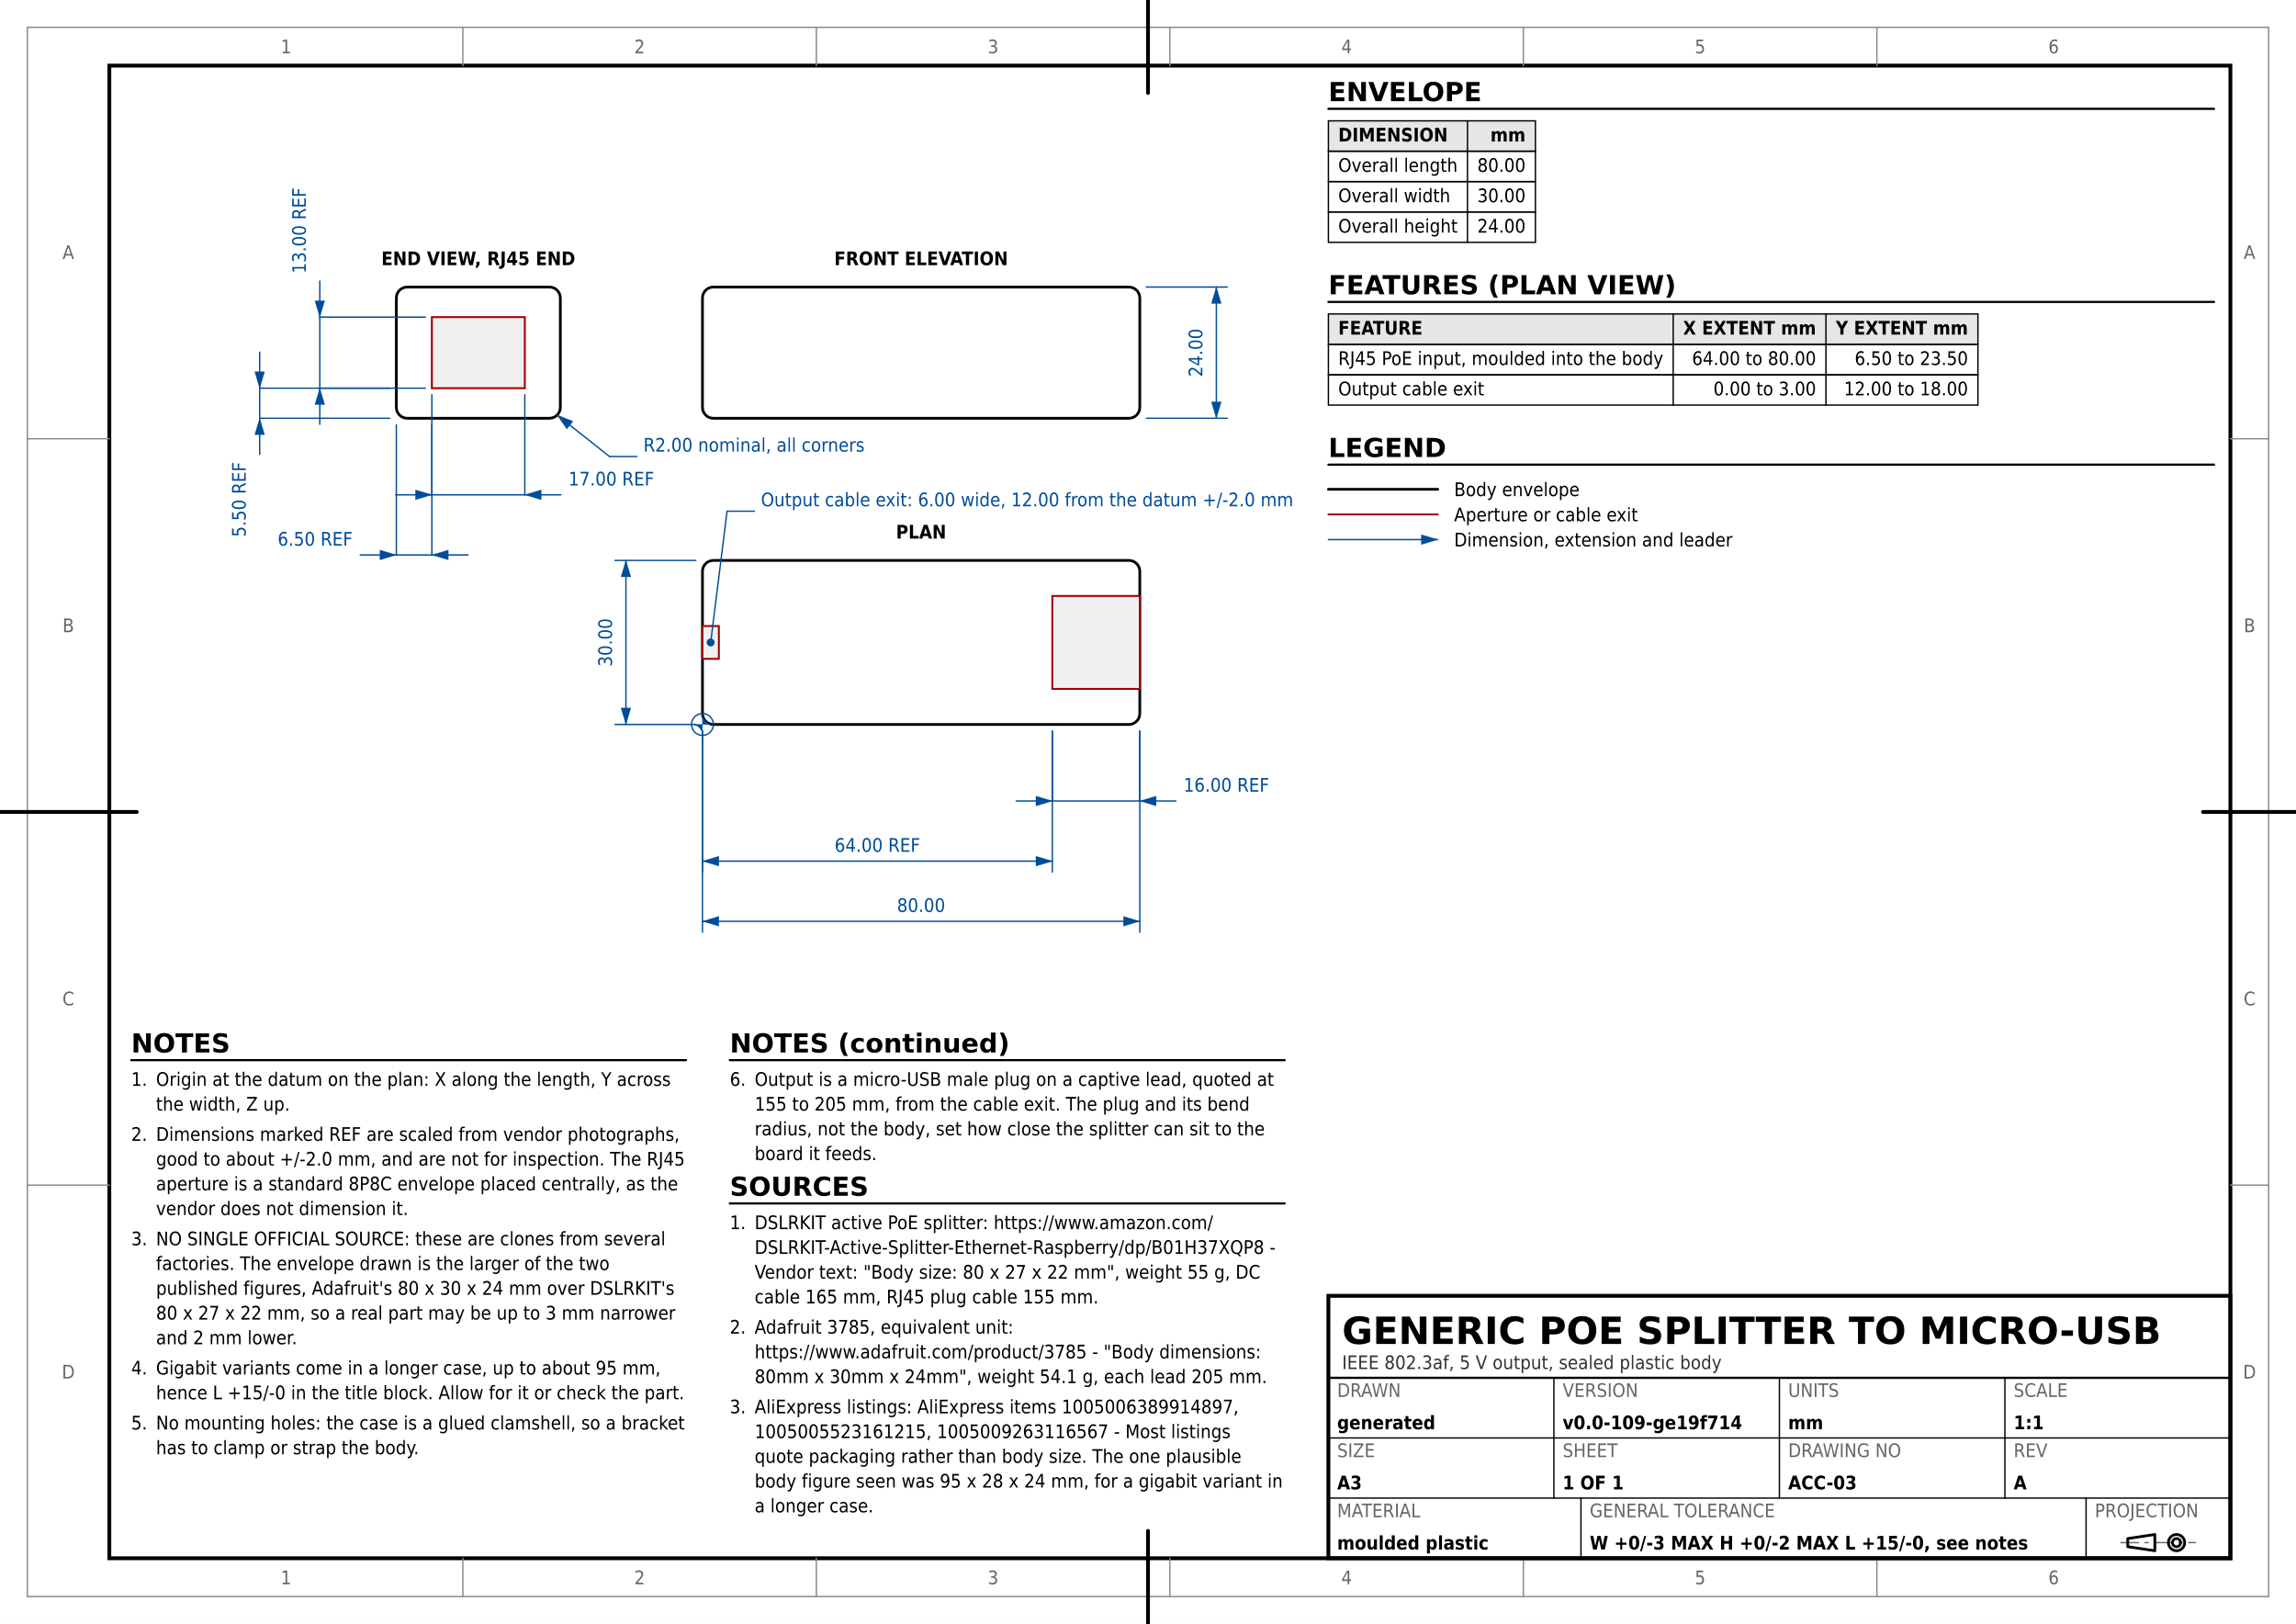
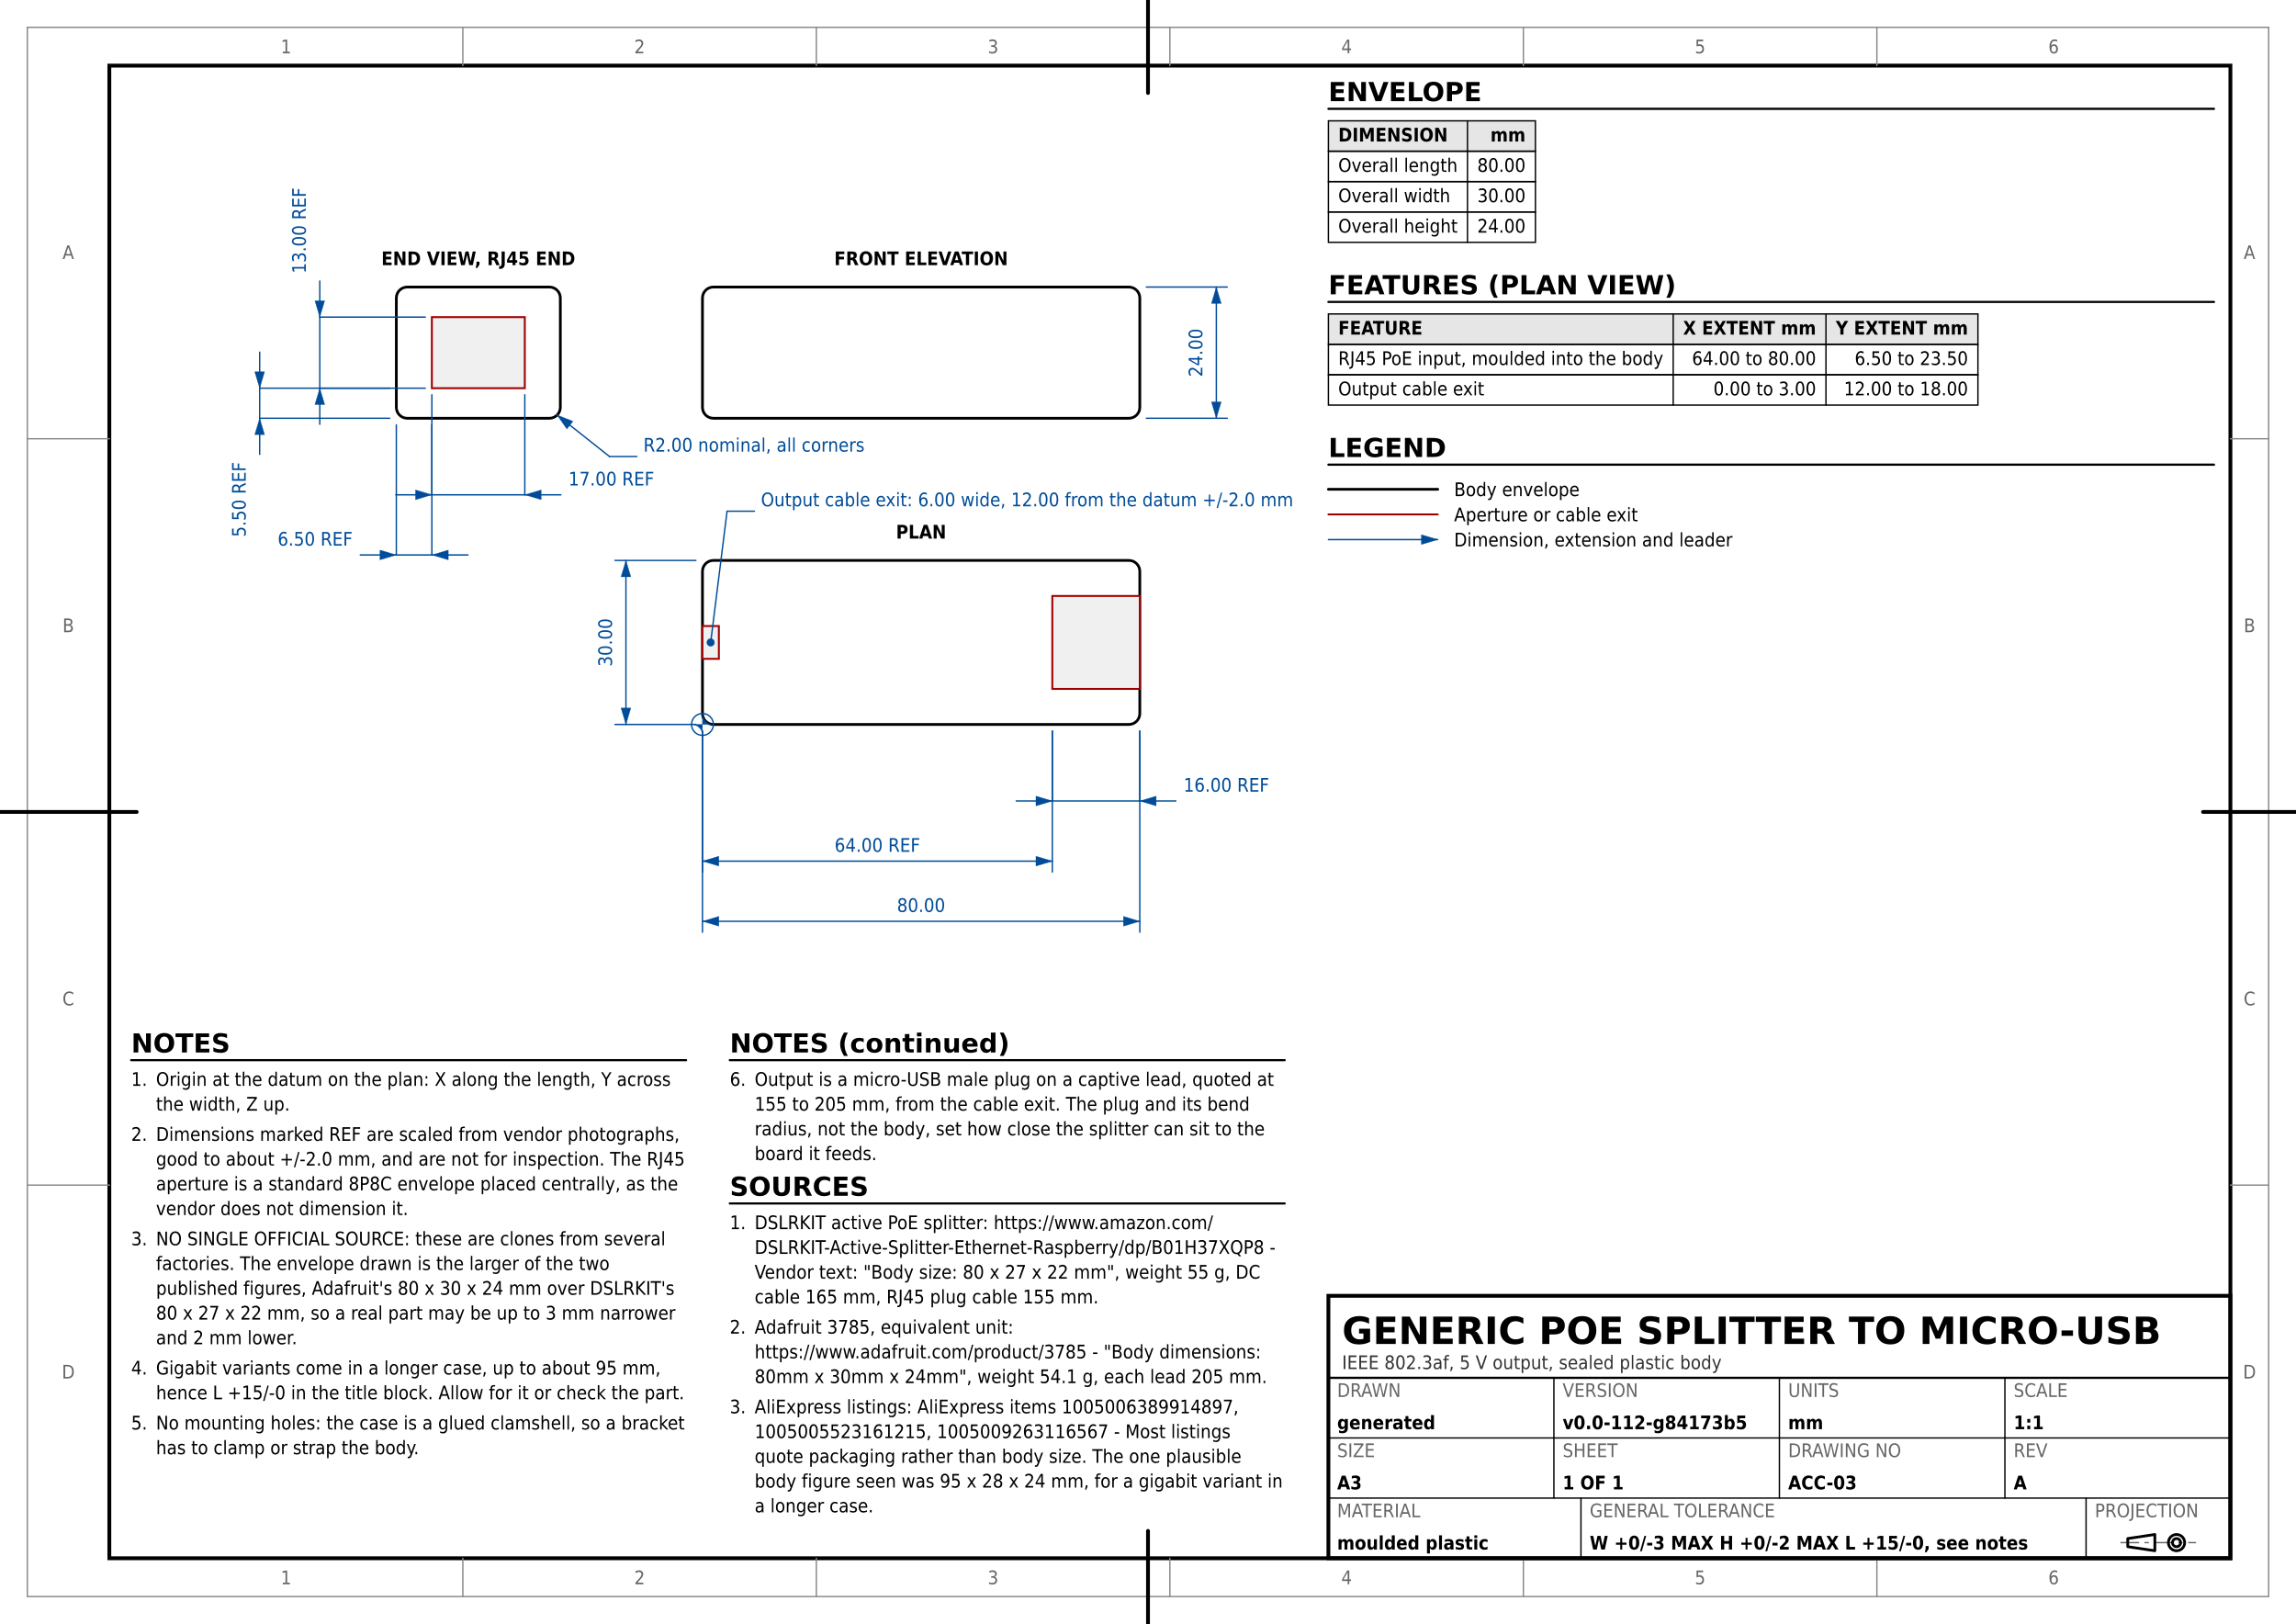
<svg xmlns="http://www.w3.org/2000/svg" version="1.1" width="420mm" height="297mm" viewBox="0 0 420 297">
  <rect width="100%" height="100%" fill="#ffffff" />
  <rect x="5" y="5" width="410" height="287" fill="none" stroke="#888888" stroke-width="0.25" />
  <rect x="20" y="12" width="388" height="273" fill="none" stroke="#000000" stroke-width="0.7" />
  <text x="52.333" y="289.75" font-family="DejaVu Sans Condensed, DejaVu Sans, Liberation Sans, sans-serif" font-size="3.429" fill="#666666" text-anchor="middle">1</text>
  <text x="52.333" y="9.75" font-family="DejaVu Sans Condensed, DejaVu Sans, Liberation Sans, sans-serif" font-size="3.429" fill="#666666" text-anchor="middle">1</text>
  <line x1="84.667" y1="292" x2="84.667" y2="285" stroke="#888888" stroke-width="0.25" stroke-linecap="round" />
  <line x1="84.667" y1="12" x2="84.667" y2="5" stroke="#888888" stroke-width="0.25" stroke-linecap="round" />
  <text x="117" y="289.75" font-family="DejaVu Sans Condensed, DejaVu Sans, Liberation Sans, sans-serif" font-size="3.429" fill="#666666" text-anchor="middle">2</text>
  <text x="117" y="9.75" font-family="DejaVu Sans Condensed, DejaVu Sans, Liberation Sans, sans-serif" font-size="3.429" fill="#666666" text-anchor="middle">2</text>
  <line x1="149.333" y1="292" x2="149.333" y2="285" stroke="#888888" stroke-width="0.25" stroke-linecap="round" />
  <line x1="149.333" y1="12" x2="149.333" y2="5" stroke="#888888" stroke-width="0.25" stroke-linecap="round" />
  <text x="181.667" y="289.75" font-family="DejaVu Sans Condensed, DejaVu Sans, Liberation Sans, sans-serif" font-size="3.429" fill="#666666" text-anchor="middle">3</text>
  <text x="181.667" y="9.75" font-family="DejaVu Sans Condensed, DejaVu Sans, Liberation Sans, sans-serif" font-size="3.429" fill="#666666" text-anchor="middle">3</text>
  <line x1="214" y1="292" x2="214" y2="285" stroke="#888888" stroke-width="0.25" stroke-linecap="round" />
  <line x1="214" y1="12" x2="214" y2="5" stroke="#888888" stroke-width="0.25" stroke-linecap="round" />
  <text x="246.333" y="289.75" font-family="DejaVu Sans Condensed, DejaVu Sans, Liberation Sans, sans-serif" font-size="3.429" fill="#666666" text-anchor="middle">4</text>
  <text x="246.333" y="9.75" font-family="DejaVu Sans Condensed, DejaVu Sans, Liberation Sans, sans-serif" font-size="3.429" fill="#666666" text-anchor="middle">4</text>
  <line x1="278.667" y1="292" x2="278.667" y2="285" stroke="#888888" stroke-width="0.25" stroke-linecap="round" />
  <line x1="278.667" y1="12" x2="278.667" y2="5" stroke="#888888" stroke-width="0.25" stroke-linecap="round" />
  <text x="311" y="289.75" font-family="DejaVu Sans Condensed, DejaVu Sans, Liberation Sans, sans-serif" font-size="3.429" fill="#666666" text-anchor="middle">5</text>
  <text x="311" y="9.75" font-family="DejaVu Sans Condensed, DejaVu Sans, Liberation Sans, sans-serif" font-size="3.429" fill="#666666" text-anchor="middle">5</text>
  <line x1="343.333" y1="292" x2="343.333" y2="285" stroke="#888888" stroke-width="0.25" stroke-linecap="round" />
  <line x1="343.333" y1="12" x2="343.333" y2="5" stroke="#888888" stroke-width="0.25" stroke-linecap="round" />
  <text x="375.667" y="289.75" font-family="DejaVu Sans Condensed, DejaVu Sans, Liberation Sans, sans-serif" font-size="3.429" fill="#666666" text-anchor="middle">6</text>
  <text x="375.667" y="9.75" font-family="DejaVu Sans Condensed, DejaVu Sans, Liberation Sans, sans-serif" font-size="3.429" fill="#666666" text-anchor="middle">6</text>
  <text x="12.5" y="252.125" font-family="DejaVu Sans Condensed, DejaVu Sans, Liberation Sans, sans-serif" font-size="3.429" fill="#666666" text-anchor="middle">D</text>
  <text x="411.5" y="252.125" font-family="DejaVu Sans Condensed, DejaVu Sans, Liberation Sans, sans-serif" font-size="3.429" fill="#666666" text-anchor="middle">D</text>
  <line x1="5" y1="216.75" x2="20" y2="216.75" stroke="#888888" stroke-width="0.25" stroke-linecap="round" />
  <line x1="408" y1="216.75" x2="415" y2="216.75" stroke="#888888" stroke-width="0.25" stroke-linecap="round" />
  <text x="12.5" y="183.875" font-family="DejaVu Sans Condensed, DejaVu Sans, Liberation Sans, sans-serif" font-size="3.429" fill="#666666" text-anchor="middle">C</text>
  <text x="411.5" y="183.875" font-family="DejaVu Sans Condensed, DejaVu Sans, Liberation Sans, sans-serif" font-size="3.429" fill="#666666" text-anchor="middle">C</text>
  <line x1="5" y1="148.5" x2="20" y2="148.5" stroke="#888888" stroke-width="0.25" stroke-linecap="round" />
  <line x1="408" y1="148.5" x2="415" y2="148.5" stroke="#888888" stroke-width="0.25" stroke-linecap="round" />
  <text x="12.5" y="115.625" font-family="DejaVu Sans Condensed, DejaVu Sans, Liberation Sans, sans-serif" font-size="3.429" fill="#666666" text-anchor="middle">B</text>
  <text x="411.5" y="115.625" font-family="DejaVu Sans Condensed, DejaVu Sans, Liberation Sans, sans-serif" font-size="3.429" fill="#666666" text-anchor="middle">B</text>
  <line x1="5" y1="80.25" x2="20" y2="80.25" stroke="#888888" stroke-width="0.25" stroke-linecap="round" />
  <line x1="408" y1="80.25" x2="415" y2="80.25" stroke="#888888" stroke-width="0.25" stroke-linecap="round" />
  <text x="12.5" y="47.375" font-family="DejaVu Sans Condensed, DejaVu Sans, Liberation Sans, sans-serif" font-size="3.429" fill="#666666" text-anchor="middle">A</text>
  <text x="411.5" y="47.375" font-family="DejaVu Sans Condensed, DejaVu Sans, Liberation Sans, sans-serif" font-size="3.429" fill="#666666" text-anchor="middle">A</text>
  <line x1="210" y1="297" x2="210" y2="280" stroke="#000000" stroke-width="0.7" stroke-linecap="round" />
  <line x1="210" y1="17" x2="210" y2="0" stroke="#000000" stroke-width="0.7" stroke-linecap="round" />
  <line x1="0" y1="148.5" x2="25" y2="148.5" stroke="#000000" stroke-width="0.7" stroke-linecap="round" />
  <line x1="403" y1="148.5" x2="420" y2="148.5" stroke="#000000" stroke-width="0.7" stroke-linecap="round" />
  <rect x="128.5" y="52.5" width="80" height="24" fill="none" stroke="#000000" stroke-width="0.5" rx="2" ry="2" />
  <rect x="128.5" y="102.5" width="80" height="30" fill="none" stroke="#000000" stroke-width="0.5" rx="2" ry="2" />
  <rect x="72.5" y="52.5" width="30" height="24" fill="none" stroke="#000000" stroke-width="0.5" rx="2" ry="2" />
  <text x="168.5" y="48.5" font-family="DejaVu Sans Condensed, DejaVu Sans, Liberation Sans, sans-serif" font-size="3.429" fill="#000000" text-anchor="middle" font-weight="bold">FRONT ELEVATION</text>
  <text x="168.5" y="98.5" font-family="DejaVu Sans Condensed, DejaVu Sans, Liberation Sans, sans-serif" font-size="3.429" fill="#000000" text-anchor="middle" font-weight="bold">PLAN</text>
  <text x="87.5" y="48.5" font-family="DejaVu Sans Condensed, DejaVu Sans, Liberation Sans, sans-serif" font-size="3.429" fill="#000000" text-anchor="middle" font-weight="bold">END VIEW, RJ45 END</text>
  <rect x="192.5" y="109" width="16" height="17" fill="#f0f0f0" stroke="#a00000" stroke-width="0.35" />
  <rect x="79" y="58" width="17" height="13" fill="#f0f0f0" stroke="#a00000" stroke-width="0.35" />
  <line x1="79" y1="72.2" x2="79" y2="90.5" stroke="#004c99" stroke-width="0.25" stroke-linecap="round" />
  <line x1="96" y1="72.2" x2="96" y2="90.5" stroke="#004c99" stroke-width="0.25" stroke-linecap="round" />
  <line x1="79" y1="90.5" x2="96" y2="90.5" stroke="#004c99" stroke-width="0.25" stroke-linecap="round" />
  <polygon points="79,90.5 76,89.6 76,91.4" fill="#004c99" stroke="#004c99" stroke-width="0.05" stroke-linejoin="round" />
  <polygon points="96,90.5 99,91.4 99,89.6" fill="#004c99" stroke="#004c99" stroke-width="0.05" stroke-linejoin="round" />
  <line x1="72.4" y1="90.5" x2="79" y2="90.5" stroke="#004c99" stroke-width="0.25" stroke-linecap="round" />
  <line x1="96" y1="90.5" x2="102.6" y2="90.5" stroke="#004c99" stroke-width="0.25" stroke-linecap="round" />
  <text x="104" y="88.791" font-family="DejaVu Sans Condensed, DejaVu Sans, Liberation Sans, sans-serif" font-size="3.429" fill="#004c99" text-anchor="start">17.00 REF</text>
  <line x1="72.5" y1="77.7" x2="72.5" y2="101.5" stroke="#004c99" stroke-width="0.25" stroke-linecap="round" />
  <line x1="79" y1="77.7" x2="79" y2="101.5" stroke="#004c99" stroke-width="0.25" stroke-linecap="round" />
  <line x1="72.5" y1="101.5" x2="79" y2="101.5" stroke="#004c99" stroke-width="0.25" stroke-linecap="round" />
  <polygon points="72.5,101.5 69.5,100.6 69.5,102.4" fill="#004c99" stroke="#004c99" stroke-width="0.05" stroke-linejoin="round" />
  <polygon points="79,101.5 82,102.4 82,100.6" fill="#004c99" stroke="#004c99" stroke-width="0.05" stroke-linejoin="round" />
  <line x1="65.9" y1="101.5" x2="72.5" y2="101.5" stroke="#004c99" stroke-width="0.25" stroke-linecap="round" />
  <line x1="79" y1="101.5" x2="85.6" y2="101.5" stroke="#004c99" stroke-width="0.25" stroke-linecap="round" />
  <text x="64.5" y="99.791" font-family="DejaVu Sans Condensed, DejaVu Sans, Liberation Sans, sans-serif" font-size="3.429" fill="#004c99" text-anchor="end">6.50 REF</text>
  <line x1="77.8" y1="71" x2="58.5" y2="71" stroke="#004c99" stroke-width="0.25" stroke-linecap="round" />
  <line x1="77.8" y1="58" x2="58.5" y2="58" stroke="#004c99" stroke-width="0.25" stroke-linecap="round" />
  <line x1="58.5" y1="71" x2="58.5" y2="58" stroke="#004c99" stroke-width="0.25" stroke-linecap="round" />
  <polygon points="58.5,71 57.6,74 59.4,74" fill="#004c99" stroke="#004c99" stroke-width="0.05" stroke-linejoin="round" />
  <polygon points="58.5,58 59.4,55 57.6,55" fill="#004c99" stroke="#004c99" stroke-width="0.05" stroke-linejoin="round" />
  <line x1="58.5" y1="77.6" x2="58.5" y2="71" stroke="#004c99" stroke-width="0.25" stroke-linecap="round" />
  <line x1="58.5" y1="58" x2="58.5" y2="51.4" stroke="#004c99" stroke-width="0.25" stroke-linecap="round" />
  <text x="55.945" y="50" font-family="DejaVu Sans Condensed, DejaVu Sans, Liberation Sans, sans-serif" font-size="3.429" fill="#004c99" text-anchor="start" transform="rotate(-90 55.9453 50)">13.00 REF</text>
  <line x1="71.3" y1="76.5" x2="47.5" y2="76.5" stroke="#004c99" stroke-width="0.25" stroke-linecap="round" />
  <line x1="71.3" y1="71" x2="47.5" y2="71" stroke="#004c99" stroke-width="0.25" stroke-linecap="round" />
  <line x1="47.5" y1="76.5" x2="47.5" y2="71" stroke="#004c99" stroke-width="0.25" stroke-linecap="round" />
  <polygon points="47.5,76.5 46.6,79.5 48.4,79.5" fill="#004c99" stroke="#004c99" stroke-width="0.05" stroke-linejoin="round" />
  <polygon points="47.5,71 48.4,68 46.6,68" fill="#004c99" stroke="#004c99" stroke-width="0.05" stroke-linejoin="round" />
  <line x1="47.5" y1="83.1" x2="47.5" y2="76.5" stroke="#004c99" stroke-width="0.25" stroke-linecap="round" />
  <line x1="47.5" y1="71" x2="47.5" y2="64.4" stroke="#004c99" stroke-width="0.25" stroke-linecap="round" />
  <text x="44.945" y="84.5" font-family="DejaVu Sans Condensed, DejaVu Sans, Liberation Sans, sans-serif" font-size="3.429" fill="#004c99" text-anchor="end" transform="rotate(-90 44.9453 84.5)">5.50 REF</text>
  <line x1="192.5" y1="133.7" x2="192.5" y2="146.5" stroke="#004c99" stroke-width="0.25" stroke-linecap="round" />
  <line x1="208.5" y1="133.7" x2="208.5" y2="146.5" stroke="#004c99" stroke-width="0.25" stroke-linecap="round" />
  <line x1="192.5" y1="146.5" x2="208.5" y2="146.5" stroke="#004c99" stroke-width="0.25" stroke-linecap="round" />
  <polygon points="192.5,146.5 189.5,145.6 189.5,147.4" fill="#004c99" stroke="#004c99" stroke-width="0.05" stroke-linejoin="round" />
  <polygon points="208.5,146.5 211.5,147.4 211.5,145.6" fill="#004c99" stroke="#004c99" stroke-width="0.05" stroke-linejoin="round" />
  <line x1="185.9" y1="146.5" x2="192.5" y2="146.5" stroke="#004c99" stroke-width="0.25" stroke-linecap="round" />
  <line x1="208.5" y1="146.5" x2="215.1" y2="146.5" stroke="#004c99" stroke-width="0.25" stroke-linecap="round" />
  <text x="216.5" y="144.791" font-family="DejaVu Sans Condensed, DejaVu Sans, Liberation Sans, sans-serif" font-size="3.429" fill="#004c99" text-anchor="start">16.00 REF</text>
  <line x1="128.5" y1="133.7" x2="128.5" y2="159.5" stroke="#004c99" stroke-width="0.25" stroke-linecap="round" />
  <line x1="192.5" y1="133.7" x2="192.5" y2="159.5" stroke="#004c99" stroke-width="0.25" stroke-linecap="round" />
  <line x1="128.5" y1="157.5" x2="192.5" y2="157.5" stroke="#004c99" stroke-width="0.25" stroke-linecap="round" />
  <polygon points="128.5,157.5 131.5,158.4 131.5,156.6" fill="#004c99" stroke="#004c99" stroke-width="0.05" stroke-linejoin="round" />
  <polygon points="192.5,157.5 189.5,156.6 189.5,158.4" fill="#004c99" stroke="#004c99" stroke-width="0.05" stroke-linejoin="round" />
  <text x="160.5" y="155.791" font-family="DejaVu Sans Condensed, DejaVu Sans, Liberation Sans, sans-serif" font-size="3.429" fill="#004c99" text-anchor="middle">64.00 REF</text>
  <rect x="128.5" y="114.5" width="3" height="6" fill="#f0f0f0" stroke="#a00000" stroke-width="0.35" />
  <circle cx="130" cy="117.5" r="0.7" fill="#004c99" stroke="#004c99" stroke-width="0.05" />
  <line x1="130" y1="117.5" x2="133" y2="93.5" stroke="#004c99" stroke-width="0.25" stroke-linecap="round" />
  <line x1="133" y1="93.5" x2="138" y2="93.5" stroke="#004c99" stroke-width="0.25" stroke-linecap="round" />
  <text x="139.2" y="92.6" font-family="DejaVu Sans Condensed, DejaVu Sans, Liberation Sans, sans-serif" font-size="3.429" fill="#004c99" text-anchor="start">Output cable exit: 6.00 wide, 12.00 from the datum +/-2.0 mm</text>
  <line x1="128.5" y1="133.7" x2="128.5" y2="170.5" stroke="#004c99" stroke-width="0.25" stroke-linecap="round" />
  <line x1="208.5" y1="133.7" x2="208.5" y2="170.5" stroke="#004c99" stroke-width="0.25" stroke-linecap="round" />
  <line x1="128.5" y1="168.5" x2="208.5" y2="168.5" stroke="#004c99" stroke-width="0.25" stroke-linecap="round" />
  <polygon points="128.5,168.5 131.5,169.4 131.5,167.6" fill="#004c99" stroke="#004c99" stroke-width="0.05" stroke-linejoin="round" />
  <polygon points="208.5,168.5 205.5,167.6 205.5,169.4" fill="#004c99" stroke="#004c99" stroke-width="0.05" stroke-linejoin="round" />
  <text x="168.5" y="166.791" font-family="DejaVu Sans Condensed, DejaVu Sans, Liberation Sans, sans-serif" font-size="3.429" fill="#004c99" text-anchor="middle">80.00</text>
  <line x1="127.3" y1="132.5" x2="112.5" y2="132.5" stroke="#004c99" stroke-width="0.25" stroke-linecap="round" />
  <line x1="127.3" y1="102.5" x2="112.5" y2="102.5" stroke="#004c99" stroke-width="0.25" stroke-linecap="round" />
  <line x1="114.5" y1="132.5" x2="114.5" y2="102.5" stroke="#004c99" stroke-width="0.25" stroke-linecap="round" />
  <polygon points="114.5,132.5 115.4,129.5 113.6,129.5" fill="#004c99" stroke="#004c99" stroke-width="0.05" stroke-linejoin="round" />
  <polygon points="114.5,102.5 113.6,105.5 115.4,105.5" fill="#004c99" stroke="#004c99" stroke-width="0.05" stroke-linejoin="round" />
  <text x="111.945" y="117.5" font-family="DejaVu Sans Condensed, DejaVu Sans, Liberation Sans, sans-serif" font-size="3.429" fill="#004c99" text-anchor="middle" transform="rotate(-90 111.9453 117.5)">30.00</text>
  <line x1="209.7" y1="76.5" x2="224.5" y2="76.5" stroke="#004c99" stroke-width="0.25" stroke-linecap="round" />
  <line x1="209.7" y1="52.5" x2="224.5" y2="52.5" stroke="#004c99" stroke-width="0.25" stroke-linecap="round" />
  <line x1="222.5" y1="76.5" x2="222.5" y2="52.5" stroke="#004c99" stroke-width="0.25" stroke-linecap="round" />
  <polygon points="222.5,76.5 223.4,73.5 221.6,73.5" fill="#004c99" stroke="#004c99" stroke-width="0.05" stroke-linejoin="round" />
  <polygon points="222.5,52.5 221.6,55.5 223.4,55.5" fill="#004c99" stroke="#004c99" stroke-width="0.05" stroke-linejoin="round" />
  <text x="219.945" y="64.5" font-family="DejaVu Sans Condensed, DejaVu Sans, Liberation Sans, sans-serif" font-size="3.429" fill="#004c99" text-anchor="middle" transform="rotate(-90 219.9453 64.5)">24.00</text>
  <polygon points="101.9,75.9 103.694,78.468 104.811,77.056" fill="#004c99" stroke="#004c99" stroke-width="0.05" stroke-linejoin="round" />
  <line x1="101.9" y1="75.9" x2="111.5" y2="83.5" stroke="#004c99" stroke-width="0.25" stroke-linecap="round" />
  <line x1="111.5" y1="83.5" x2="116.5" y2="83.5" stroke="#004c99" stroke-width="0.25" stroke-linecap="round" />
  <text x="117.7" y="82.6" font-family="DejaVu Sans Condensed, DejaVu Sans, Liberation Sans, sans-serif" font-size="3.429" fill="#004c99" text-anchor="start">R2.00 nominal, all corners</text>
  <circle cx="128.5" cy="132.5" r="2" fill="none" stroke="#004c99" stroke-width="0.25" />
  <path d="M 128.5 132.5 L 130.5 132.5 A 2.0 2.0 0 0 1 128.5 130.5 Z" fill="#004c99" stroke="#004c99" stroke-width="0.05" stroke-linejoin="round" stroke-linecap="round" />
  <path d="M 128.5 132.5 L 126.5 132.5 A 2.0 2.0 0 0 1 128.5 134.5 Z" fill="#004c99" stroke="#004c99" stroke-width="0.05" stroke-linejoin="round" stroke-linecap="round" />
  <text x="243" y="18.5" font-family="DejaVu Sans, Liberation Sans, sans-serif" font-size="4.801" fill="#000000" text-anchor="start" font-weight="bold">ENVELOPE</text>
  <line x1="243" y1="19.9" x2="405" y2="19.9" stroke="#000000" stroke-width="0.4" stroke-linecap="round" />
  <rect x="243" y="22.1" width="37.87" height="5.556" fill="#e6e6e6" stroke="#000000" stroke-width="0.25" />
  <text x="244.8" y="25.878" font-family="DejaVu Sans Condensed, DejaVu Sans, Liberation Sans, sans-serif" font-size="3.429" fill="#000000" text-anchor="start" font-weight="bold">DIMENSION</text>
  <text x="279.07" y="25.878" font-family="DejaVu Sans Condensed, DejaVu Sans, Liberation Sans, sans-serif" font-size="3.429" fill="#000000" text-anchor="end" font-weight="bold">mm</text>
  <rect x="243" y="27.656" width="37.87" height="5.556" fill="none" stroke="#000000" stroke-width="0.25" />
  <text x="244.8" y="31.433" font-family="DejaVu Sans Condensed, DejaVu Sans, Liberation Sans, sans-serif" font-size="3.429" fill="#000000" text-anchor="start">Overall length</text>
  <text x="279.07" y="31.433" font-family="DejaVu Sans Condensed, DejaVu Sans, Liberation Sans, sans-serif" font-size="3.429" fill="#000000" text-anchor="end">80.00</text>
  <rect x="243" y="33.211" width="37.87" height="5.556" fill="none" stroke="#000000" stroke-width="0.25" />
  <text x="244.8" y="36.989" font-family="DejaVu Sans Condensed, DejaVu Sans, Liberation Sans, sans-serif" font-size="3.429" fill="#000000" text-anchor="start">Overall width</text>
  <text x="279.07" y="36.989" font-family="DejaVu Sans Condensed, DejaVu Sans, Liberation Sans, sans-serif" font-size="3.429" fill="#000000" text-anchor="end">30.00</text>
  <rect x="243" y="38.767" width="37.87" height="5.556" fill="none" stroke="#000000" stroke-width="0.25" />
  <text x="244.8" y="42.544" font-family="DejaVu Sans Condensed, DejaVu Sans, Liberation Sans, sans-serif" font-size="3.429" fill="#000000" text-anchor="start">Overall height</text>
  <text x="279.07" y="42.544" font-family="DejaVu Sans Condensed, DejaVu Sans, Liberation Sans, sans-serif" font-size="3.429" fill="#000000" text-anchor="end">24.00</text>
  <line x1="268.441" y1="22.1" x2="268.441" y2="44.322" stroke="#000000" stroke-width="0.25" stroke-linecap="round" />
  <text x="243" y="53.822" font-family="DejaVu Sans, Liberation Sans, sans-serif" font-size="4.801" fill="#000000" text-anchor="start" font-weight="bold">FEATURES (PLAN VIEW)</text>
  <line x1="243" y1="55.222" x2="405" y2="55.222" stroke="#000000" stroke-width="0.4" stroke-linecap="round" />
  <rect x="243" y="57.422" width="118.816" height="5.556" fill="#e6e6e6" stroke="#000000" stroke-width="0.25" />
  <text x="244.8" y="61.2" font-family="DejaVu Sans Condensed, DejaVu Sans, Liberation Sans, sans-serif" font-size="3.429" fill="#000000" text-anchor="start" font-weight="bold">FEATURE</text>
  <text x="332.218" y="61.2" font-family="DejaVu Sans Condensed, DejaVu Sans, Liberation Sans, sans-serif" font-size="3.429" fill="#000000" text-anchor="end" font-weight="bold">X EXTENT mm</text>
  <text x="360.016" y="61.2" font-family="DejaVu Sans Condensed, DejaVu Sans, Liberation Sans, sans-serif" font-size="3.429" fill="#000000" text-anchor="end" font-weight="bold">Y EXTENT mm</text>
  <rect x="243" y="62.978" width="118.816" height="5.556" fill="none" stroke="#000000" stroke-width="0.25" />
  <text x="244.8" y="66.756" font-family="DejaVu Sans Condensed, DejaVu Sans, Liberation Sans, sans-serif" font-size="3.429" fill="#000000" text-anchor="start">RJ45 PoE input, moulded into the body</text>
  <text x="332.218" y="66.756" font-family="DejaVu Sans Condensed, DejaVu Sans, Liberation Sans, sans-serif" font-size="3.429" fill="#000000" text-anchor="end">64.00 to 80.00</text>
  <text x="360.016" y="66.756" font-family="DejaVu Sans Condensed, DejaVu Sans, Liberation Sans, sans-serif" font-size="3.429" fill="#000000" text-anchor="end">6.50 to 23.50</text>
  <rect x="243" y="68.533" width="118.816" height="5.556" fill="none" stroke="#000000" stroke-width="0.25" />
  <text x="244.8" y="72.311" font-family="DejaVu Sans Condensed, DejaVu Sans, Liberation Sans, sans-serif" font-size="3.429" fill="#000000" text-anchor="start">Output cable exit</text>
  <text x="332.218" y="72.311" font-family="DejaVu Sans Condensed, DejaVu Sans, Liberation Sans, sans-serif" font-size="3.429" fill="#000000" text-anchor="end">0.00 to 3.00</text>
  <text x="360.016" y="72.311" font-family="DejaVu Sans Condensed, DejaVu Sans, Liberation Sans, sans-serif" font-size="3.429" fill="#000000" text-anchor="end">12.00 to 18.00</text>
  <line x1="306.074" y1="57.422" x2="306.074" y2="74.089" stroke="#000000" stroke-width="0.25" stroke-linecap="round" />
  <line x1="334.018" y1="57.422" x2="334.018" y2="74.089" stroke="#000000" stroke-width="0.25" stroke-linecap="round" />
  <text x="243" y="83.589" font-family="DejaVu Sans, Liberation Sans, sans-serif" font-size="4.801" fill="#000000" text-anchor="start" font-weight="bold">LEGEND</text>
  <line x1="243" y1="84.989" x2="405" y2="84.989" stroke="#000000" stroke-width="0.4" stroke-linecap="round" />
  <line x1="243" y1="89.489" x2="263" y2="89.489" stroke="#000000" stroke-width="0.5" stroke-linecap="round" />
  <text x="266" y="90.739" font-family="DejaVu Sans Condensed, DejaVu Sans, Liberation Sans, sans-serif" font-size="3.429" fill="#000000" text-anchor="start">Body envelope</text>
  <line x1="243" y1="94.089" x2="263" y2="94.089" stroke="#a00000" stroke-width="0.35" stroke-linecap="round" />
  <text x="266" y="95.339" font-family="DejaVu Sans Condensed, DejaVu Sans, Liberation Sans, sans-serif" font-size="3.429" fill="#000000" text-anchor="start">Aperture or cable exit</text>
  <line x1="243" y1="98.689" x2="263" y2="98.689" stroke="#004c99" stroke-width="0.25" stroke-linecap="round" />
  <polygon points="263,98.689 260,97.789 260,99.589" fill="#004c99" stroke="#004c99" stroke-width="0.05" stroke-linejoin="round" />
  <text x="266" y="99.939" font-family="DejaVu Sans Condensed, DejaVu Sans, Liberation Sans, sans-serif" font-size="3.429" fill="#000000" text-anchor="start">Dimension, extension and leader</text>
  <text x="24" y="192.5" font-family="DejaVu Sans, Liberation Sans, sans-serif" font-size="4.801" fill="#000000" text-anchor="start" font-weight="bold">NOTES</text>
  <line x1="24" y1="193.9" x2="125.5" y2="193.9" stroke="#000000" stroke-width="0.4" stroke-linecap="round" />
  <text x="24" y="198.6" font-family="DejaVu Sans Condensed, DejaVu Sans, Liberation Sans, sans-serif" font-size="3.429" fill="#000000" text-anchor="start">1.</text>
  <text x="28.542" y="198.6" font-family="DejaVu Sans Condensed, DejaVu Sans, Liberation Sans, sans-serif" font-size="3.429" fill="#000000" text-anchor="start">Origin at the datum on the plan: X along the length, Y across</text>
  <text x="28.542" y="203.127" font-family="DejaVu Sans Condensed, DejaVu Sans, Liberation Sans, sans-serif" font-size="3.429" fill="#000000" text-anchor="start">the width, Z up.</text>
  <text x="24" y="208.654" font-family="DejaVu Sans Condensed, DejaVu Sans, Liberation Sans, sans-serif" font-size="3.429" fill="#000000" text-anchor="start">2.</text>
  <text x="28.542" y="208.654" font-family="DejaVu Sans Condensed, DejaVu Sans, Liberation Sans, sans-serif" font-size="3.429" fill="#000000" text-anchor="start">Dimensions marked REF are scaled from vendor photographs,</text>
  <text x="28.542" y="213.18" font-family="DejaVu Sans Condensed, DejaVu Sans, Liberation Sans, sans-serif" font-size="3.429" fill="#000000" text-anchor="start">good to about +/-2.0 mm, and are not for inspection. The RJ45</text>
  <text x="28.542" y="217.707" font-family="DejaVu Sans Condensed, DejaVu Sans, Liberation Sans, sans-serif" font-size="3.429" fill="#000000" text-anchor="start">aperture is a standard 8P8C envelope placed centrally, as the</text>
  <text x="28.542" y="222.234" font-family="DejaVu Sans Condensed, DejaVu Sans, Liberation Sans, sans-serif" font-size="3.429" fill="#000000" text-anchor="start">vendor does not dimension it.</text>
  <text x="24" y="227.761" font-family="DejaVu Sans Condensed, DejaVu Sans, Liberation Sans, sans-serif" font-size="3.429" fill="#000000" text-anchor="start">3.</text>
  <text x="28.542" y="227.761" font-family="DejaVu Sans Condensed, DejaVu Sans, Liberation Sans, sans-serif" font-size="3.429" fill="#000000" text-anchor="start">NO SINGLE OFFICIAL SOURCE: these are clones from several</text>
  <text x="28.542" y="232.287" font-family="DejaVu Sans Condensed, DejaVu Sans, Liberation Sans, sans-serif" font-size="3.429" fill="#000000" text-anchor="start">factories. The envelope drawn is the larger of the two</text>
  <text x="28.542" y="236.814" font-family="DejaVu Sans Condensed, DejaVu Sans, Liberation Sans, sans-serif" font-size="3.429" fill="#000000" text-anchor="start">published figures, Adafruit's 80 x 30 x 24 mm over DSLRKIT's</text>
  <text x="28.542" y="241.341" font-family="DejaVu Sans Condensed, DejaVu Sans, Liberation Sans, sans-serif" font-size="3.429" fill="#000000" text-anchor="start">80 x 27 x 22 mm, so a real part may be up to 3 mm narrower</text>
  <text x="28.542" y="245.868" font-family="DejaVu Sans Condensed, DejaVu Sans, Liberation Sans, sans-serif" font-size="3.429" fill="#000000" text-anchor="start">and 2 mm lower.</text>
  <text x="24" y="251.394" font-family="DejaVu Sans Condensed, DejaVu Sans, Liberation Sans, sans-serif" font-size="3.429" fill="#000000" text-anchor="start">4.</text>
  <text x="28.542" y="251.394" font-family="DejaVu Sans Condensed, DejaVu Sans, Liberation Sans, sans-serif" font-size="3.429" fill="#000000" text-anchor="start">Gigabit variants come in a longer case, up to about 95 mm,</text>
  <text x="28.542" y="255.921" font-family="DejaVu Sans Condensed, DejaVu Sans, Liberation Sans, sans-serif" font-size="3.429" fill="#000000" text-anchor="start">hence L +15/-0 in the title block. Allow for it or check the part.</text>
  <text x="24" y="261.448" font-family="DejaVu Sans Condensed, DejaVu Sans, Liberation Sans, sans-serif" font-size="3.429" fill="#000000" text-anchor="start">5.</text>
  <text x="28.542" y="261.448" font-family="DejaVu Sans Condensed, DejaVu Sans, Liberation Sans, sans-serif" font-size="3.429" fill="#000000" text-anchor="start">No mounting holes: the case is a glued clamshell, so a bracket</text>
  <text x="28.542" y="265.974" font-family="DejaVu Sans Condensed, DejaVu Sans, Liberation Sans, sans-serif" font-size="3.429" fill="#000000" text-anchor="start">has to clamp or strap the body.</text>
  <text x="133.5" y="192.5" font-family="DejaVu Sans, Liberation Sans, sans-serif" font-size="4.801" fill="#000000" text-anchor="start" font-weight="bold">NOTES (continued)</text>
  <line x1="133.5" y1="193.9" x2="235" y2="193.9" stroke="#000000" stroke-width="0.4" stroke-linecap="round" />
  <text x="133.5" y="198.6" font-family="DejaVu Sans Condensed, DejaVu Sans, Liberation Sans, sans-serif" font-size="3.429" fill="#000000" text-anchor="start">6.</text>
  <text x="138.042" y="198.6" font-family="DejaVu Sans Condensed, DejaVu Sans, Liberation Sans, sans-serif" font-size="3.429" fill="#000000" text-anchor="start">Output is a micro-USB male plug on a captive lead, quoted at</text>
  <text x="138.042" y="203.127" font-family="DejaVu Sans Condensed, DejaVu Sans, Liberation Sans, sans-serif" font-size="3.429" fill="#000000" text-anchor="start">155 to 205 mm, from the cable exit. The plug and its bend</text>
  <text x="138.042" y="207.654" font-family="DejaVu Sans Condensed, DejaVu Sans, Liberation Sans, sans-serif" font-size="3.429" fill="#000000" text-anchor="start">radius, not the body, set how close the splitter can sit to the</text>
  <text x="138.042" y="212.18" font-family="DejaVu Sans Condensed, DejaVu Sans, Liberation Sans, sans-serif" font-size="3.429" fill="#000000" text-anchor="start">board it feeds.</text>
  <text x="133.5" y="218.707" font-family="DejaVu Sans, Liberation Sans, sans-serif" font-size="4.801" fill="#000000" text-anchor="start" font-weight="bold">SOURCES</text>
  <line x1="133.5" y1="220.107" x2="235" y2="220.107" stroke="#000000" stroke-width="0.4" stroke-linecap="round" />
  <text x="133.5" y="224.807" font-family="DejaVu Sans Condensed, DejaVu Sans, Liberation Sans, sans-serif" font-size="3.429" fill="#000000" text-anchor="start">1.</text>
  <text x="138.042" y="224.807" font-family="DejaVu Sans Condensed, DejaVu Sans, Liberation Sans, sans-serif" font-size="3.429" fill="#000000" text-anchor="start">DSLRKIT active PoE splitter: https://www.amazon.com/</text>
  <text x="138.042" y="229.334" font-family="DejaVu Sans Condensed, DejaVu Sans, Liberation Sans, sans-serif" font-size="3.429" fill="#000000" text-anchor="start">DSLRKIT-Active-Splitter-Ethernet-Raspberry/dp/B01H37XQP8 -</text>
  <text x="138.042" y="233.861" font-family="DejaVu Sans Condensed, DejaVu Sans, Liberation Sans, sans-serif" font-size="3.429" fill="#000000" text-anchor="start">Vendor text: "Body size: 80 x 27 x 22 mm", weight 55 g, DC</text>
  <text x="138.042" y="238.387" font-family="DejaVu Sans Condensed, DejaVu Sans, Liberation Sans, sans-serif" font-size="3.429" fill="#000000" text-anchor="start">cable 165 mm, RJ45 plug cable 155 mm.</text>
  <text x="133.5" y="243.914" font-family="DejaVu Sans Condensed, DejaVu Sans, Liberation Sans, sans-serif" font-size="3.429" fill="#000000" text-anchor="start">2.</text>
  <text x="138.042" y="243.914" font-family="DejaVu Sans Condensed, DejaVu Sans, Liberation Sans, sans-serif" font-size="3.429" fill="#000000" text-anchor="start">Adafruit 3785, equivalent unit:</text>
  <text x="138.042" y="248.441" font-family="DejaVu Sans Condensed, DejaVu Sans, Liberation Sans, sans-serif" font-size="3.429" fill="#000000" text-anchor="start">https://www.adafruit.com/product/3785 - "Body dimensions:</text>
  <text x="138.042" y="252.968" font-family="DejaVu Sans Condensed, DejaVu Sans, Liberation Sans, sans-serif" font-size="3.429" fill="#000000" text-anchor="start">80mm x 30mm x 24mm", weight 54.1 g, each lead 205 mm.</text>
  <text x="133.5" y="258.494" font-family="DejaVu Sans Condensed, DejaVu Sans, Liberation Sans, sans-serif" font-size="3.429" fill="#000000" text-anchor="start">3.</text>
  <text x="138.042" y="258.494" font-family="DejaVu Sans Condensed, DejaVu Sans, Liberation Sans, sans-serif" font-size="3.429" fill="#000000" text-anchor="start">AliExpress listings: AliExpress items 1005006389914897,</text>
  <text x="138.042" y="263.021" font-family="DejaVu Sans Condensed, DejaVu Sans, Liberation Sans, sans-serif" font-size="3.429" fill="#000000" text-anchor="start">1005005523161215, 1005009263116567 - Most listings</text>
  <text x="138.042" y="267.548" font-family="DejaVu Sans Condensed, DejaVu Sans, Liberation Sans, sans-serif" font-size="3.429" fill="#000000" text-anchor="start">quote packaging rather than body size. The one plausible</text>
  <text x="138.042" y="272.075" font-family="DejaVu Sans Condensed, DejaVu Sans, Liberation Sans, sans-serif" font-size="3.429" fill="#000000" text-anchor="start">body figure seen was 95 x 28 x 24 mm, for a gigabit variant in</text>
  <text x="138.042" y="276.601" font-family="DejaVu Sans Condensed, DejaVu Sans, Liberation Sans, sans-serif" font-size="3.429" fill="#000000" text-anchor="start">a longer case.</text>
  <rect x="243" y="237" width="165" height="48" fill="none" stroke="#000000" stroke-width="0.7" />
  <line x1="243" y1="252" x2="408" y2="252" stroke="#000000" stroke-width="0.4" stroke-linecap="round" />
  <text x="245.5" y="245.8" font-family="DejaVu Sans, Liberation Sans, sans-serif" font-size="6.859" fill="#000000" text-anchor="start" font-weight="bold">GENERIC POE SPLITTER TO MICRO-USB</text>
  <text x="245.5" y="250.4" font-family="DejaVu Sans Condensed, DejaVu Sans, Liberation Sans, sans-serif" font-size="3.429" fill="#333333" text-anchor="start">IEEE 802.3af, 5 V output, sealed plastic body</text>
  <text x="244.6" y="255.5" font-family="DejaVu Sans Condensed, DejaVu Sans, Liberation Sans, sans-serif" font-size="3.429" fill="#666666" text-anchor="start">DRAWN</text>
  <text x="244.6" y="261.4" font-family="DejaVu Sans Condensed, DejaVu Sans, Liberation Sans, sans-serif" font-size="3.429" fill="#000000" text-anchor="start" font-weight="bold">generated</text>
  <line x1="284.25" y1="263" x2="284.25" y2="252" stroke="#000000" stroke-width="0.25" stroke-linecap="round" />
  <text x="285.85" y="255.5" font-family="DejaVu Sans Condensed, DejaVu Sans, Liberation Sans, sans-serif" font-size="3.429" fill="#666666" text-anchor="start">VERSION</text>
-   <text x="285.85" y="261.4" font-family="DejaVu Sans Condensed, DejaVu Sans, Liberation Sans, sans-serif" font-size="3.429" fill="#000000" text-anchor="start" font-weight="bold">v0.0-109-ge19f714</text>
+   <text x="285.85" y="261.4" font-family="DejaVu Sans Condensed, DejaVu Sans, Liberation Sans, sans-serif" font-size="3.429" fill="#000000" text-anchor="start" font-weight="bold">v0.0-112-g84173b5</text>
  <line x1="325.5" y1="263" x2="325.5" y2="252" stroke="#000000" stroke-width="0.25" stroke-linecap="round" />
  <text x="327.1" y="255.5" font-family="DejaVu Sans Condensed, DejaVu Sans, Liberation Sans, sans-serif" font-size="3.429" fill="#666666" text-anchor="start">UNITS</text>
  <text x="327.1" y="261.4" font-family="DejaVu Sans Condensed, DejaVu Sans, Liberation Sans, sans-serif" font-size="3.429" fill="#000000" text-anchor="start" font-weight="bold">mm</text>
  <line x1="366.75" y1="263" x2="366.75" y2="252" stroke="#000000" stroke-width="0.25" stroke-linecap="round" />
  <text x="368.35" y="255.5" font-family="DejaVu Sans Condensed, DejaVu Sans, Liberation Sans, sans-serif" font-size="3.429" fill="#666666" text-anchor="start">SCALE</text>
  <text x="368.35" y="261.4" font-family="DejaVu Sans Condensed, DejaVu Sans, Liberation Sans, sans-serif" font-size="3.429" fill="#000000" text-anchor="start" font-weight="bold">1:1</text>
  <line x1="243" y1="263" x2="284.25" y2="263" stroke="#000000" stroke-width="0.25" stroke-linecap="round" />
  <text x="244.6" y="266.5" font-family="DejaVu Sans Condensed, DejaVu Sans, Liberation Sans, sans-serif" font-size="3.429" fill="#666666" text-anchor="start">SIZE</text>
  <text x="244.6" y="272.4" font-family="DejaVu Sans Condensed, DejaVu Sans, Liberation Sans, sans-serif" font-size="3.429" fill="#000000" text-anchor="start" font-weight="bold">A3</text>
  <line x1="284.25" y1="274" x2="284.25" y2="263" stroke="#000000" stroke-width="0.25" stroke-linecap="round" />
  <line x1="284.25" y1="263" x2="325.5" y2="263" stroke="#000000" stroke-width="0.25" stroke-linecap="round" />
  <text x="285.85" y="266.5" font-family="DejaVu Sans Condensed, DejaVu Sans, Liberation Sans, sans-serif" font-size="3.429" fill="#666666" text-anchor="start">SHEET</text>
  <text x="285.85" y="272.4" font-family="DejaVu Sans Condensed, DejaVu Sans, Liberation Sans, sans-serif" font-size="3.429" fill="#000000" text-anchor="start" font-weight="bold">1 OF 1</text>
  <line x1="325.5" y1="274" x2="325.5" y2="263" stroke="#000000" stroke-width="0.25" stroke-linecap="round" />
  <line x1="325.5" y1="263" x2="366.75" y2="263" stroke="#000000" stroke-width="0.25" stroke-linecap="round" />
  <text x="327.1" y="266.5" font-family="DejaVu Sans Condensed, DejaVu Sans, Liberation Sans, sans-serif" font-size="3.429" fill="#666666" text-anchor="start">DRAWING NO</text>
  <text x="327.1" y="272.4" font-family="DejaVu Sans Condensed, DejaVu Sans, Liberation Sans, sans-serif" font-size="3.429" fill="#000000" text-anchor="start" font-weight="bold">ACC-03</text>
  <line x1="366.75" y1="274" x2="366.75" y2="263" stroke="#000000" stroke-width="0.25" stroke-linecap="round" />
  <line x1="366.75" y1="263" x2="408" y2="263" stroke="#000000" stroke-width="0.25" stroke-linecap="round" />
  <text x="368.35" y="266.5" font-family="DejaVu Sans Condensed, DejaVu Sans, Liberation Sans, sans-serif" font-size="3.429" fill="#666666" text-anchor="start">REV</text>
  <text x="368.35" y="272.4" font-family="DejaVu Sans Condensed, DejaVu Sans, Liberation Sans, sans-serif" font-size="3.429" fill="#000000" text-anchor="start" font-weight="bold">A</text>
  <line x1="243" y1="274" x2="408" y2="274" stroke="#000000" stroke-width="0.25" stroke-linecap="round" />
  <text x="244.6" y="277.5" font-family="DejaVu Sans Condensed, DejaVu Sans, Liberation Sans, sans-serif" font-size="3.429" fill="#666666" text-anchor="start">MATERIAL</text>
  <text x="244.6" y="283.4" font-family="DejaVu Sans Condensed, DejaVu Sans, Liberation Sans, sans-serif" font-size="3.429" fill="#000000" text-anchor="start" font-weight="bold">moulded plastic</text>
  <line x1="289.2" y1="285" x2="289.2" y2="274" stroke="#000000" stroke-width="0.25" stroke-linecap="round" />
  <text x="290.8" y="277.5" font-family="DejaVu Sans Condensed, DejaVu Sans, Liberation Sans, sans-serif" font-size="3.429" fill="#666666" text-anchor="start">GENERAL TOLERANCE</text>
  <text x="290.8" y="283.4" font-family="DejaVu Sans Condensed, DejaVu Sans, Liberation Sans, sans-serif" font-size="3.429" fill="#000000" text-anchor="start" font-weight="bold">W +0/-3 MAX   H +0/-2 MAX   L +15/-0, see notes</text>
  <line x1="381.6" y1="285" x2="381.6" y2="274" stroke="#000000" stroke-width="0.25" stroke-linecap="round" />
  <text x="383.2" y="277.5" font-family="DejaVu Sans Condensed, DejaVu Sans, Liberation Sans, sans-serif" font-size="3.429" fill="#666666" text-anchor="start">PROJECTION</text>
  <line x1="387.98" y1="282.14" x2="401.62" y2="282.14" stroke="#666666" stroke-width="0.25" stroke-linecap="round" stroke-dasharray="3.2,1.2,0.6,1.2" />
  <polygon points="389.22,281.396 394.18,280.652 394.18,283.628 389.22,282.884" fill="none" stroke="#000000" stroke-width="0.5" stroke-linejoin="round" />
  <circle cx="398.148" cy="282.14" r="1.488" fill="none" stroke="#000000" stroke-width="0.5" />
  <circle cx="398.148" cy="282.14" r="0.744" fill="none" stroke="#000000" stroke-width="0.5" />
</svg>
